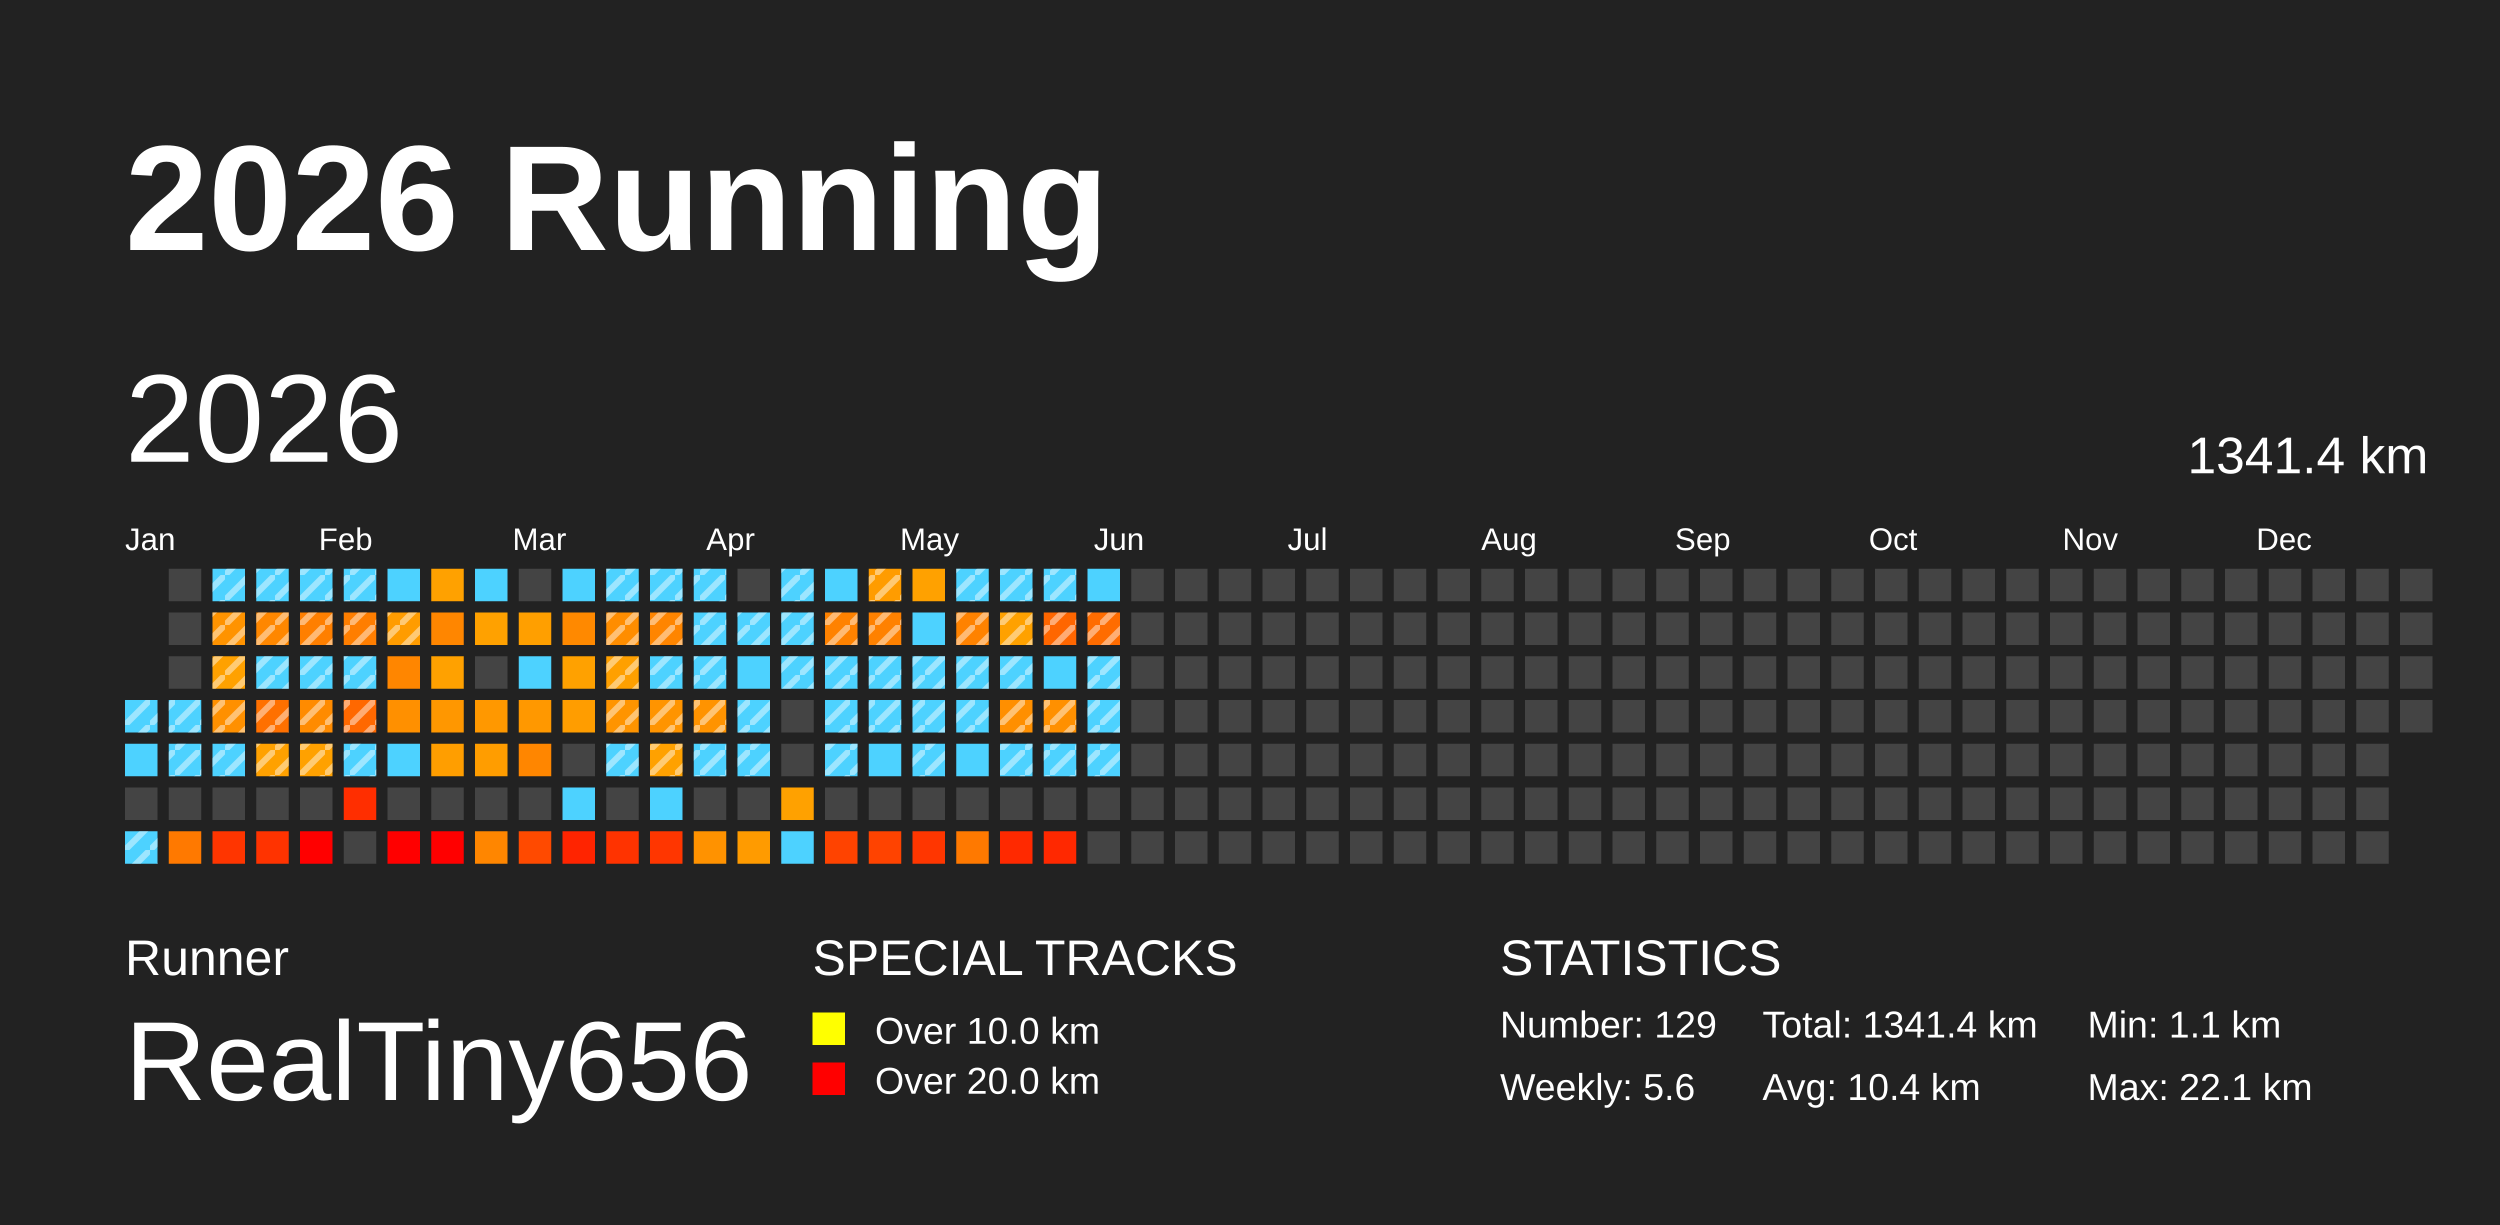
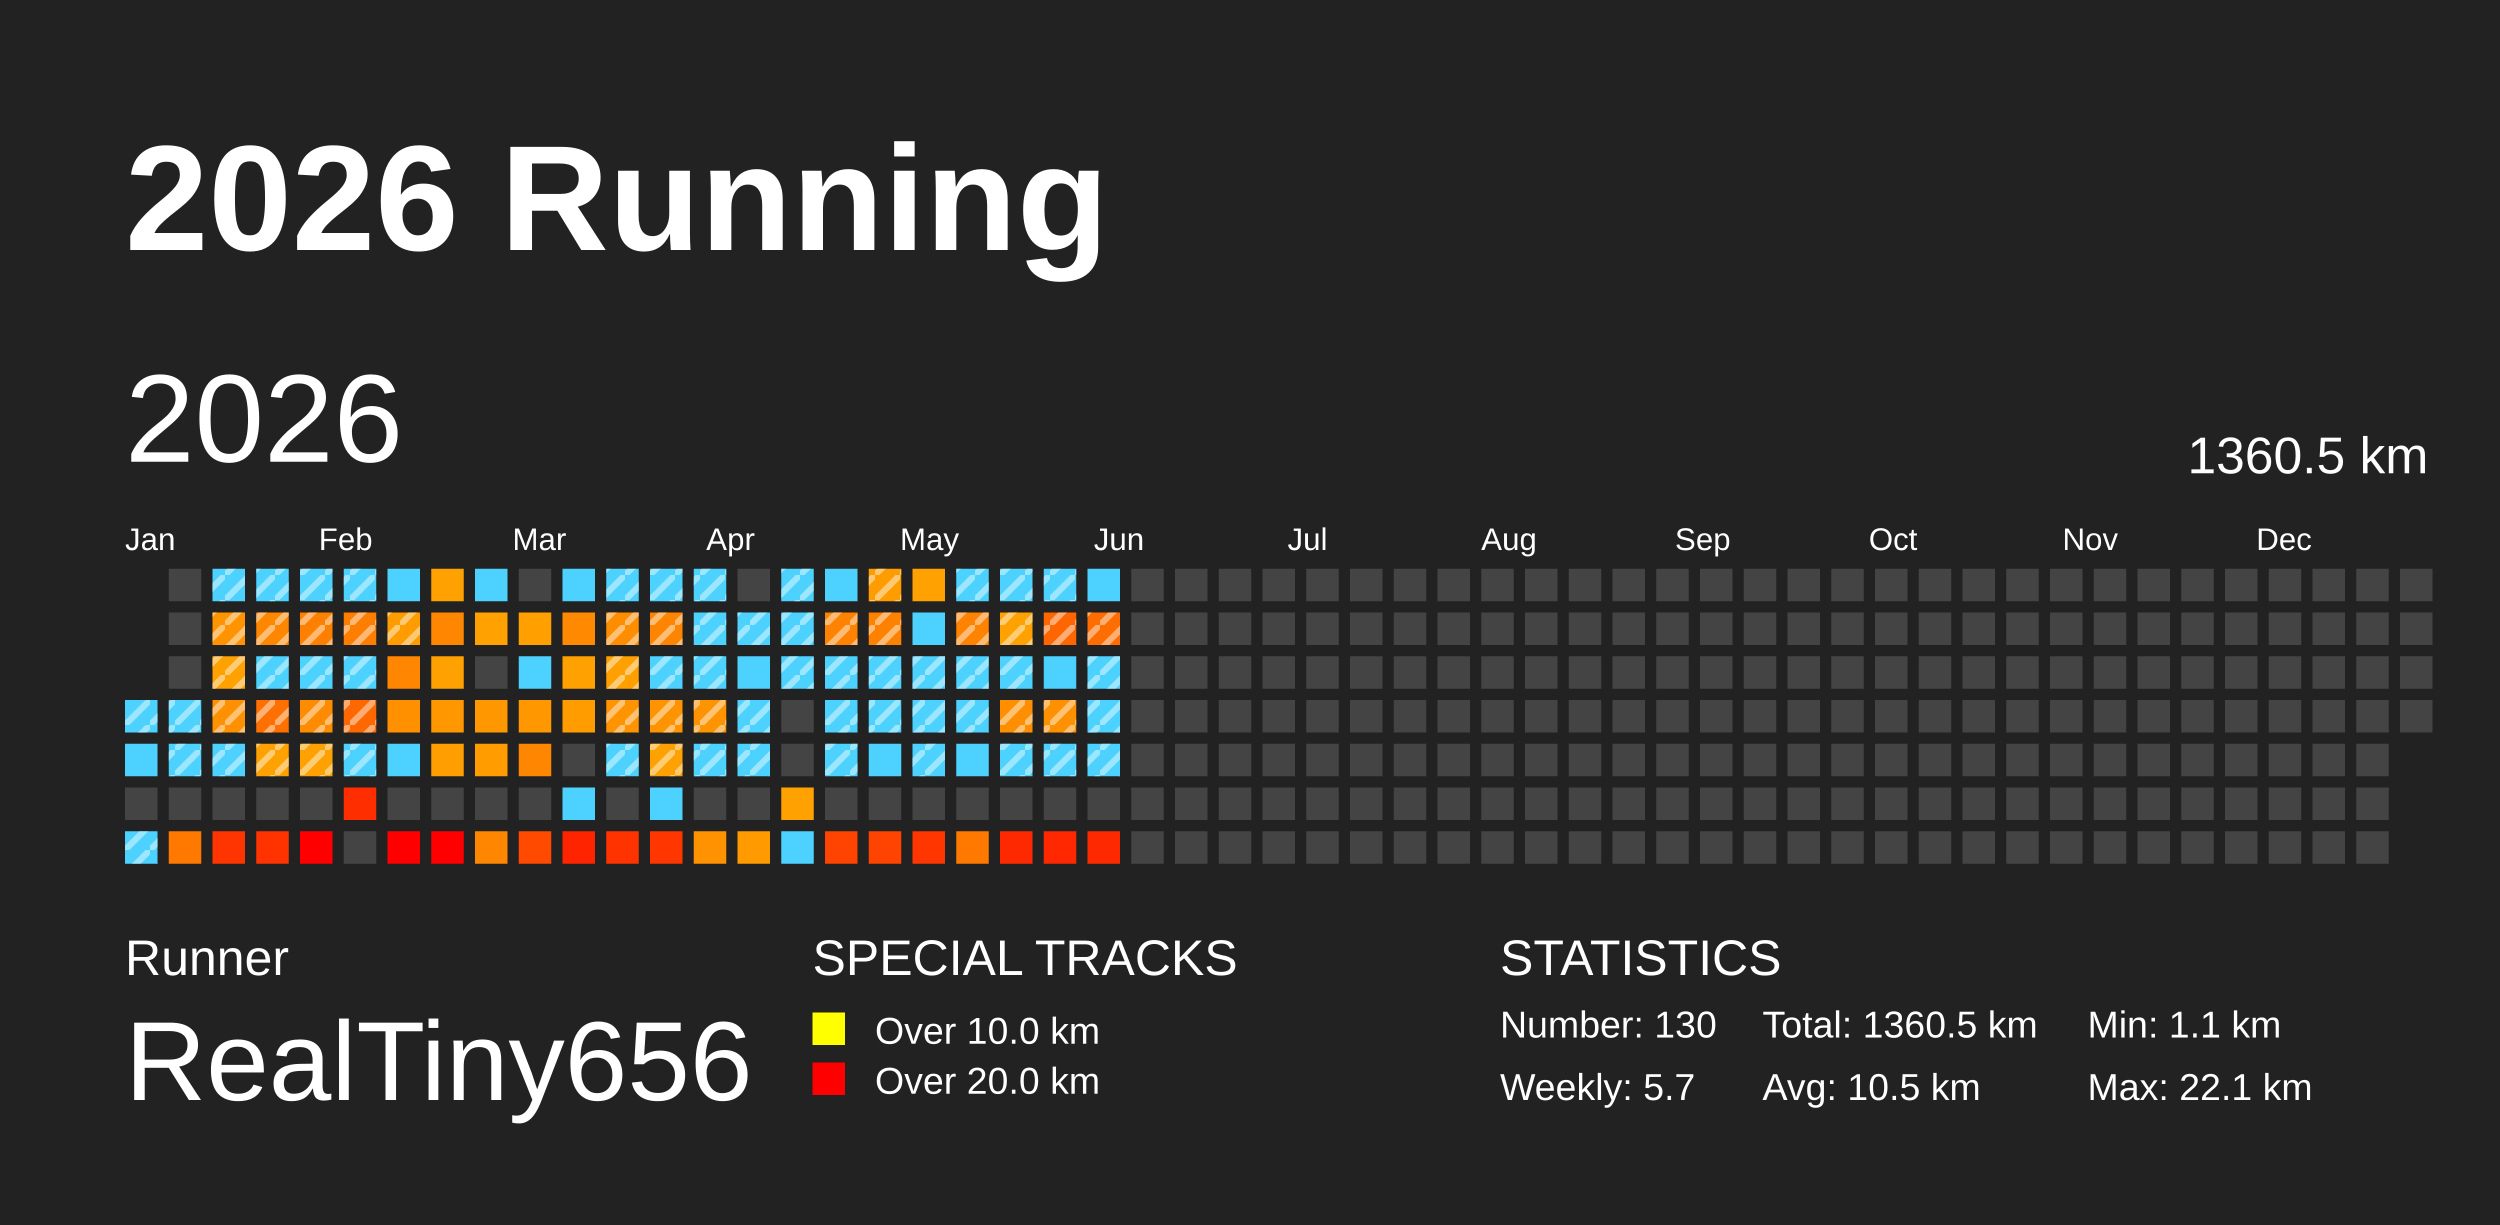
<svg xmlns="http://www.w3.org/2000/svg" baseProfile="full" height="98mm" version="1.1" viewBox="0,0,200,98" width="200mm">
  <defs>
    <pattern height="2" id="indoor-stripe" patternUnits="userSpaceOnUse" width="2">
      <line stroke="white" stroke-opacity="0.45" stroke-width="0.5" x1="0" x2="2" y1="2" y2="0" />
    </pattern>
  </defs>
  <rect fill="#222222" height="98" width="200" x="0" y="0" />
  <text fill="#FFFFFF" style="font-size:12px; font-family:Arial; font-weight:bold;" x="10" y="20">2026 Running</text>
  <text fill="#FFFFFF" style="font-size:4px; font-family:Arial" x="10" y="78">Runner</text>
  <text fill="#FFFFFF" style="font-size:9px; font-family:Arial" x="10" y="88">RealTiny656</text>
  <text fill="#FFFFFF" style="font-size:4px; font-family:Arial" x="65" y="78">SPECIAL TRACKS</text>
  <rect fill="yellow" height="2.6" width="2.6" x="65" y="81" />
  <text fill="#FFFFFF" style="font-size:3px; font-family:Arial" x="70" y="83.5">Over 10.0 km</text>
  <rect fill="red" height="2.6" width="2.6" x="65" y="85" />
  <text fill="#FFFFFF" style="font-size:3px; font-family:Arial" x="70" y="87.5">Over 20.0 km</text>
  <text fill="#FFFFFF" style="font-size:4px; font-family:Arial" x="120" y="78">STATISTICS</text>
-   <text fill="#FFFFFF" style="font-size:3px; font-family:Arial" x="120" y="83">Number: 129</text>
-   <text fill="#FFFFFF" style="font-size:3px; font-family:Arial" x="120" y="88">Weekly: 5.6</text>
-   <text fill="#FFFFFF" style="font-size:3px; font-family:Arial" x="141" y="83">Total: 1341.4 km</text>
-   <text fill="#FFFFFF" style="font-size:3px; font-family:Arial" x="141" y="88">Avg: 10.4 km</text>
+   <text fill="#FFFFFF" style="font-size:3px; font-family:Arial" x="120" y="83">Number: 130</text>
+   <text fill="#FFFFFF" style="font-size:3px; font-family:Arial" x="120" y="88">Weekly: 5.7</text>
+   <text fill="#FFFFFF" style="font-size:3px; font-family:Arial" x="141" y="83">Total: 1360.5 km</text>
+   <text fill="#FFFFFF" style="font-size:3px; font-family:Arial" x="141" y="88">Avg: 10.5 km</text>
  <text fill="#FFFFFF" style="font-size:3px; font-family:Arial" x="167" y="83">Min: 1.1 km</text>
  <text fill="#FFFFFF" style="font-size:3px; font-family:Arial" x="167" y="88">Max: 22.1 km</text>
  <text dominant-baseline="hanging" fill="#FFFFFF" style="font-size:10.0px; font-family:Arial;" x="10" y="30">2026</text>
-   <text dominant-baseline="hanging" fill="#FFFFFF" style="font-size:4.125px; font-family:Arial;" x="175" y="35">1341.4 km</text>
+   <text dominant-baseline="hanging" fill="#FFFFFF" style="font-size:4.125px; font-family:Arial;" x="175" y="35">1360.5 km</text>
  <text fill="#FFFFFF" style="font-size:2.5px; font-family:Arial" x="10.0" y="44">Jan</text>
  <text fill="#FFFFFF" style="font-size:2.5px; font-family:Arial" x="25.5" y="44">Feb</text>
  <text fill="#FFFFFF" style="font-size:2.5px; font-family:Arial" x="41.0" y="44">Mar</text>
  <text fill="#FFFFFF" style="font-size:2.5px; font-family:Arial" x="56.5" y="44">Apr</text>
  <text fill="#FFFFFF" style="font-size:2.5px; font-family:Arial" x="72.0" y="44">May</text>
  <text fill="#FFFFFF" style="font-size:2.5px; font-family:Arial" x="87.5" y="44">Jun</text>
  <text fill="#FFFFFF" style="font-size:2.5px; font-family:Arial" x="103.0" y="44">Jul</text>
  <text fill="#FFFFFF" style="font-size:2.5px; font-family:Arial" x="118.5" y="44">Aug</text>
  <text fill="#FFFFFF" style="font-size:2.5px; font-family:Arial" x="134.0" y="44">Sep</text>
  <text fill="#FFFFFF" style="font-size:2.5px; font-family:Arial" x="149.5" y="44">Oct</text>
  <text fill="#FFFFFF" style="font-size:2.5px; font-family:Arial" x="165.0" y="44">Nov</text>
  <text fill="#FFFFFF" style="font-size:2.5px; font-family:Arial" x="180.5" y="44">Dec</text>
  <rect fill="#4dd2ff" height="2.6" width="2.6" x="10.0" y="56.0" />
  <rect fill="url(#indoor-stripe)" height="2.6" style="pointer-events: none;" width="2.6" x="10.0" y="56.0" />
  <rect fill="#4dd2ff" height="2.6" width="2.6" x="10.0" y="59.5" />
  <rect fill="#444444" height="2.6" width="2.6" x="10.0" y="63.0" />
  <rect fill="#4dd2ff" height="2.6" width="2.6" x="10.0" y="66.5" />
  <rect fill="url(#indoor-stripe)" height="2.6" style="pointer-events: none;" width="2.6" x="10.0" y="66.5" />
  <rect fill="#444444" height="2.6" width="2.6" x="13.5" y="45.5" />
  <rect fill="#444444" height="2.6" width="2.6" x="13.5" y="49.0" />
  <rect fill="#444444" height="2.6" width="2.6" x="13.5" y="52.5" />
  <rect fill="#4dd2ff" height="2.6" width="2.6" x="13.5" y="56.0" />
  <rect fill="url(#indoor-stripe)" height="2.6" style="pointer-events: none;" width="2.6" x="13.5" y="56.0" />
  <rect fill="#4dd2ff" height="2.6" width="2.6" x="13.5" y="59.5" />
  <rect fill="url(#indoor-stripe)" height="2.6" style="pointer-events: none;" width="2.6" x="13.5" y="59.5" />
  <rect fill="#444444" height="2.6" width="2.6" x="13.5" y="63.0" />
  <rect fill="#ff7900" height="2.6" width="2.6" x="13.5" y="66.5" />
  <rect fill="#4dd2ff" height="2.6" width="2.6" x="17.0" y="45.5" />
  <rect fill="url(#indoor-stripe)" height="2.6" style="pointer-events: none;" width="2.6" x="17.0" y="45.5" />
  <rect fill="#ff9300" height="2.6" width="2.6" x="17.0" y="49.0" />
  <rect fill="url(#indoor-stripe)" height="2.6" style="pointer-events: none;" width="2.6" x="17.0" y="49.0" />
  <rect fill="#ffa100" height="2.6" width="2.6" x="17.0" y="52.5" />
  <rect fill="url(#indoor-stripe)" height="2.6" style="pointer-events: none;" width="2.6" x="17.0" y="52.5" />
  <rect fill="#ff9000" height="2.6" width="2.6" x="17.0" y="56.0" />
  <rect fill="url(#indoor-stripe)" height="2.6" style="pointer-events: none;" width="2.6" x="17.0" y="56.0" />
  <rect fill="#4dd2ff" height="2.6" width="2.6" x="17.0" y="59.5" />
  <rect fill="url(#indoor-stripe)" height="2.6" style="pointer-events: none;" width="2.6" x="17.0" y="59.5" />
  <rect fill="#444444" height="2.6" width="2.6" x="17.0" y="63.0" />
  <rect fill="#ff3500" height="2.6" width="2.6" x="17.0" y="66.5" />
  <rect fill="#4dd2ff" height="2.6" width="2.6" x="20.5" y="45.5" />
  <rect fill="url(#indoor-stripe)" height="2.6" style="pointer-events: none;" width="2.6" x="20.5" y="45.5" />
  <rect fill="#ff8700" height="2.6" width="2.6" x="20.5" y="49.0" />
  <rect fill="url(#indoor-stripe)" height="2.6" style="pointer-events: none;" width="2.6" x="20.5" y="49.0" />
  <rect fill="#4dd2ff" height="2.6" width="2.6" x="20.5" y="52.5" />
  <rect fill="url(#indoor-stripe)" height="2.6" style="pointer-events: none;" width="2.6" x="20.5" y="52.5" />
  <rect fill="#ff7000" height="2.6" width="2.6" x="20.5" y="56.0" />
  <rect fill="url(#indoor-stripe)" height="2.6" style="pointer-events: none;" width="2.6" x="20.5" y="56.0" />
  <rect fill="#ffa100" height="2.6" width="2.6" x="20.5" y="59.5" />
  <rect fill="url(#indoor-stripe)" height="2.6" style="pointer-events: none;" width="2.6" x="20.5" y="59.5" />
  <rect fill="#444444" height="2.6" width="2.6" x="20.5" y="63.0" />
  <rect fill="#ff3300" height="2.6" width="2.6" x="20.5" y="66.5" />
  <rect fill="#4dd2ff" height="2.6" width="2.6" x="24.0" y="45.5" />
  <rect fill="url(#indoor-stripe)" height="2.6" style="pointer-events: none;" width="2.6" x="24.0" y="45.5" />
  <rect fill="#ff7f00" height="2.6" width="2.6" x="24.0" y="49.0" />
  <rect fill="url(#indoor-stripe)" height="2.6" style="pointer-events: none;" width="2.6" x="24.0" y="49.0" />
  <rect fill="#4dd2ff" height="2.6" width="2.6" x="24.0" y="52.5" />
  <rect fill="url(#indoor-stripe)" height="2.6" style="pointer-events: none;" width="2.6" x="24.0" y="52.5" />
  <rect fill="#ff8b00" height="2.6" width="2.6" x="24.0" y="56.0" />
  <rect fill="url(#indoor-stripe)" height="2.6" style="pointer-events: none;" width="2.6" x="24.0" y="56.0" />
  <rect fill="#ffa100" height="2.6" width="2.6" x="24.0" y="59.5" />
  <rect fill="url(#indoor-stripe)" height="2.6" style="pointer-events: none;" width="2.6" x="24.0" y="59.5" />
  <rect fill="#444444" height="2.6" width="2.6" x="24.0" y="63.0" />
  <rect fill="red" height="2.6" width="2.6" x="24.0" y="66.5" />
  <rect fill="#4dd2ff" height="2.6" width="2.6" x="27.5" y="45.5" />
  <rect fill="url(#indoor-stripe)" height="2.6" style="pointer-events: none;" width="2.6" x="27.5" y="45.5" />
  <rect fill="#ff7e00" height="2.6" width="2.6" x="27.5" y="49.0" />
  <rect fill="url(#indoor-stripe)" height="2.6" style="pointer-events: none;" width="2.6" x="27.5" y="49.0" />
  <rect fill="#4dd2ff" height="2.6" width="2.6" x="27.5" y="52.5" />
  <rect fill="url(#indoor-stripe)" height="2.6" style="pointer-events: none;" width="2.6" x="27.5" y="52.5" />
  <rect fill="#ff6800" height="2.6" width="2.6" x="27.5" y="56.0" />
  <rect fill="url(#indoor-stripe)" height="2.6" style="pointer-events: none;" width="2.6" x="27.5" y="56.0" />
  <rect fill="#4dd2ff" height="2.6" width="2.6" x="27.5" y="59.5" />
  <rect fill="url(#indoor-stripe)" height="2.6" style="pointer-events: none;" width="2.6" x="27.5" y="59.5" />
  <rect fill="#ff2e00" height="2.6" width="2.6" x="27.5" y="63.0" />
  <rect fill="#444444" height="2.6" width="2.6" x="27.5" y="66.5" />
  <rect fill="#4dd2ff" height="2.6" width="2.6" x="31.0" y="45.5" />
  <rect fill="#ff9c00" height="2.6" width="2.6" x="31.0" y="49.0" />
  <rect fill="url(#indoor-stripe)" height="2.6" style="pointer-events: none;" width="2.6" x="31.0" y="49.0" />
  <rect fill="#ff8600" height="2.6" width="2.6" x="31.0" y="52.5" />
  <rect fill="#ff9000" height="2.6" width="2.6" x="31.0" y="56.0" />
  <rect fill="#4dd2ff" height="2.6" width="2.6" x="31.0" y="59.5" />
  <rect fill="#444444" height="2.6" width="2.6" x="31.0" y="63.0" />
  <rect fill="red" height="2.6" width="2.6" x="31.0" y="66.5" />
  <rect fill="#ffa100" height="2.6" width="2.6" x="34.5" y="45.5" />
  <rect fill="#ff8600" height="2.6" width="2.6" x="34.5" y="49.0" />
  <rect fill="#ffa100" height="2.6" width="2.6" x="34.5" y="52.5" />
  <rect fill="#ff9700" height="2.6" width="2.6" x="34.5" y="56.0" />
  <rect fill="#ff9e00" height="2.6" width="2.6" x="34.5" y="59.5" />
  <rect fill="#444444" height="2.6" width="2.6" x="34.5" y="63.0" />
  <rect fill="red" height="2.6" width="2.6" x="34.5" y="66.5" />
  <rect fill="#4dd2ff" height="2.6" width="2.6" x="38.0" y="45.5" />
  <rect fill="#ffa100" height="2.6" width="2.6" x="38.0" y="49.0" />
  <rect fill="#444444" height="2.6" width="2.6" x="38.0" y="52.5" />
  <rect fill="#ff9800" height="2.6" width="2.6" x="38.0" y="56.0" />
  <rect fill="#ff9d00" height="2.6" width="2.6" x="38.0" y="59.5" />
  <rect fill="#444444" height="2.6" width="2.6" x="38.0" y="63.0" />
  <rect fill="#ff8600" height="2.6" width="2.6" x="38.0" y="66.5" />
  <rect fill="#444444" height="2.6" width="2.6" x="41.5" y="45.5" />
  <rect fill="#ff9f00" height="2.6" width="2.6" x="41.5" y="49.0" />
  <rect fill="#4dd2ff" height="2.6" width="2.6" x="41.5" y="52.5" />
  <rect fill="#ff9800" height="2.6" width="2.6" x="41.5" y="56.0" />
  <rect fill="#ff8600" height="2.6" width="2.6" x="41.5" y="59.5" />
  <rect fill="#444444" height="2.6" width="2.6" x="41.5" y="63.0" />
  <rect fill="#ff4a00" height="2.6" width="2.6" x="41.5" y="66.5" />
  <rect fill="#4dd2ff" height="2.6" width="2.6" x="45.0" y="45.5" />
  <rect fill="#ff8900" height="2.6" width="2.6" x="45.0" y="49.0" />
  <rect fill="#ffa100" height="2.6" width="2.6" x="45.0" y="52.5" />
  <rect fill="#ff9d00" height="2.6" width="2.6" x="45.0" y="56.0" />
  <rect fill="#444444" height="2.6" width="2.6" x="45.0" y="59.5" />
  <rect fill="#4dd2ff" height="2.6" width="2.6" x="45.0" y="63.0" />
  <rect fill="#ff2400" height="2.6" width="2.6" x="45.0" y="66.5" />
  <rect fill="#4dd2ff" height="2.6" width="2.6" x="48.5" y="45.5" />
  <rect fill="url(#indoor-stripe)" height="2.6" style="pointer-events: none;" width="2.6" x="48.5" y="45.5" />
  <rect fill="#ff8d00" height="2.6" width="2.6" x="48.5" y="49.0" />
  <rect fill="url(#indoor-stripe)" height="2.6" style="pointer-events: none;" width="2.6" x="48.5" y="49.0" />
  <rect fill="#ffa000" height="2.6" width="2.6" x="48.5" y="52.5" />
  <rect fill="url(#indoor-stripe)" height="2.6" style="pointer-events: none;" width="2.6" x="48.5" y="52.5" />
  <rect fill="#ff9400" height="2.6" width="2.6" x="48.5" y="56.0" />
  <rect fill="url(#indoor-stripe)" height="2.6" style="pointer-events: none;" width="2.6" x="48.5" y="56.0" />
  <rect fill="#4dd2ff" height="2.6" width="2.6" x="48.5" y="59.5" />
  <rect fill="url(#indoor-stripe)" height="2.6" style="pointer-events: none;" width="2.6" x="48.5" y="59.5" />
  <rect fill="#444444" height="2.6" width="2.6" x="48.5" y="63.0" />
  <rect fill="#ff3300" height="2.6" width="2.6" x="48.5" y="66.5" />
  <rect fill="#4dd2ff" height="2.6" width="2.6" x="52.0" y="45.5" />
  <rect fill="url(#indoor-stripe)" height="2.6" style="pointer-events: none;" width="2.6" x="52.0" y="45.5" />
  <rect fill="#ff8500" height="2.6" width="2.6" x="52.0" y="49.0" />
  <rect fill="url(#indoor-stripe)" height="2.6" style="pointer-events: none;" width="2.6" x="52.0" y="49.0" />
  <rect fill="#4dd2ff" height="2.6" width="2.6" x="52.0" y="52.5" />
  <rect fill="url(#indoor-stripe)" height="2.6" style="pointer-events: none;" width="2.6" x="52.0" y="52.5" />
  <rect fill="#ff9400" height="2.6" width="2.6" x="52.0" y="56.0" />
  <rect fill="url(#indoor-stripe)" height="2.6" style="pointer-events: none;" width="2.6" x="52.0" y="56.0" />
  <rect fill="#ffa100" height="2.6" width="2.6" x="52.0" y="59.5" />
  <rect fill="url(#indoor-stripe)" height="2.6" style="pointer-events: none;" width="2.6" x="52.0" y="59.5" />
  <rect fill="#4dd2ff" height="2.6" width="2.6" x="52.0" y="63.0" />
  <rect fill="#ff3600" height="2.6" width="2.6" x="52.0" y="66.5" />
  <rect fill="#4dd2ff" height="2.6" width="2.6" x="55.5" y="45.5" />
  <rect fill="url(#indoor-stripe)" height="2.6" style="pointer-events: none;" width="2.6" x="55.5" y="45.5" />
  <rect fill="#4dd2ff" height="2.6" width="2.6" x="55.5" y="49.0" />
  <rect fill="url(#indoor-stripe)" height="2.6" style="pointer-events: none;" width="2.6" x="55.5" y="49.0" />
  <rect fill="#4dd2ff" height="2.6" width="2.6" x="55.5" y="52.5" />
  <rect fill="url(#indoor-stripe)" height="2.6" style="pointer-events: none;" width="2.6" x="55.5" y="52.5" />
  <rect fill="#ff9300" height="2.6" width="2.6" x="55.5" y="56.0" />
  <rect fill="url(#indoor-stripe)" height="2.6" style="pointer-events: none;" width="2.6" x="55.5" y="56.0" />
  <rect fill="#4dd2ff" height="2.6" width="2.6" x="55.5" y="59.5" />
  <rect fill="url(#indoor-stripe)" height="2.6" style="pointer-events: none;" width="2.6" x="55.5" y="59.5" />
  <rect fill="#444444" height="2.6" width="2.6" x="55.5" y="63.0" />
  <rect fill="#ff9200" height="2.6" width="2.6" x="55.5" y="66.5" />
  <rect fill="#444444" height="2.6" width="2.6" x="59.0" y="45.5" />
  <rect fill="#4dd2ff" height="2.6" width="2.6" x="59.0" y="49.0" />
  <rect fill="url(#indoor-stripe)" height="2.6" style="pointer-events: none;" width="2.6" x="59.0" y="49.0" />
  <rect fill="#4dd2ff" height="2.6" width="2.6" x="59.0" y="52.5" />
  <rect fill="#4dd2ff" height="2.6" width="2.6" x="59.0" y="56.0" />
  <rect fill="url(#indoor-stripe)" height="2.6" style="pointer-events: none;" width="2.6" x="59.0" y="56.0" />
  <rect fill="#4dd2ff" height="2.6" width="2.6" x="59.0" y="59.5" />
  <rect fill="url(#indoor-stripe)" height="2.6" style="pointer-events: none;" width="2.6" x="59.0" y="59.5" />
  <rect fill="#444444" height="2.6" width="2.6" x="59.0" y="63.0" />
  <rect fill="#ff9b00" height="2.6" width="2.6" x="59.0" y="66.5" />
  <rect fill="#4dd2ff" height="2.6" width="2.6" x="62.5" y="45.5" />
  <rect fill="url(#indoor-stripe)" height="2.6" style="pointer-events: none;" width="2.6" x="62.5" y="45.5" />
  <rect fill="#4dd2ff" height="2.6" width="2.6" x="62.5" y="49.0" />
  <rect fill="url(#indoor-stripe)" height="2.6" style="pointer-events: none;" width="2.6" x="62.5" y="49.0" />
  <rect fill="#4dd2ff" height="2.6" width="2.6" x="62.5" y="52.5" />
  <rect fill="url(#indoor-stripe)" height="2.6" style="pointer-events: none;" width="2.6" x="62.5" y="52.5" />
  <rect fill="#444444" height="2.6" width="2.6" x="62.5" y="56.0" />
  <rect fill="#444444" height="2.6" width="2.6" x="62.5" y="59.5" />
  <rect fill="#ffa100" height="2.6" width="2.6" x="62.5" y="63.0" />
  <rect fill="#4dd2ff" height="2.6" width="2.6" x="62.5" y="66.5" />
  <rect fill="#4dd2ff" height="2.6" width="2.6" x="66.0" y="45.5" />
  <rect fill="#ff8200" height="2.6" width="2.6" x="66.0" y="49.0" />
  <rect fill="url(#indoor-stripe)" height="2.6" style="pointer-events: none;" width="2.6" x="66.0" y="49.0" />
  <rect fill="#4dd2ff" height="2.6" width="2.6" x="66.0" y="52.5" />
  <rect fill="url(#indoor-stripe)" height="2.6" style="pointer-events: none;" width="2.6" x="66.0" y="52.5" />
  <rect fill="#4dd2ff" height="2.6" width="2.6" x="66.0" y="56.0" />
  <rect fill="url(#indoor-stripe)" height="2.6" style="pointer-events: none;" width="2.6" x="66.0" y="56.0" />
  <rect fill="#4dd2ff" height="2.6" width="2.6" x="66.0" y="59.5" />
  <rect fill="url(#indoor-stripe)" height="2.6" style="pointer-events: none;" width="2.6" x="66.0" y="59.5" />
  <rect fill="#444444" height="2.6" width="2.6" x="66.0" y="63.0" />
  <rect fill="#ff4300" height="2.6" width="2.6" x="66.0" y="66.5" />
  <rect fill="#ff9c00" height="2.6" width="2.6" x="69.5" y="45.5" />
  <rect fill="url(#indoor-stripe)" height="2.6" style="pointer-events: none;" width="2.6" x="69.5" y="45.5" />
  <rect fill="#ff8100" height="2.6" width="2.6" x="69.5" y="49.0" />
  <rect fill="url(#indoor-stripe)" height="2.6" style="pointer-events: none;" width="2.6" x="69.5" y="49.0" />
  <rect fill="#4dd2ff" height="2.6" width="2.6" x="69.5" y="52.5" />
  <rect fill="url(#indoor-stripe)" height="2.6" style="pointer-events: none;" width="2.6" x="69.5" y="52.5" />
  <rect fill="#4dd2ff" height="2.6" width="2.6" x="69.5" y="56.0" />
  <rect fill="url(#indoor-stripe)" height="2.6" style="pointer-events: none;" width="2.6" x="69.5" y="56.0" />
  <rect fill="#4dd2ff" height="2.6" width="2.6" x="69.5" y="59.5" />
  <rect fill="#444444" height="2.6" width="2.6" x="69.5" y="63.0" />
  <rect fill="#ff4300" height="2.6" width="2.6" x="69.5" y="66.5" />
  <rect fill="#ffa100" height="2.6" width="2.6" x="73.0" y="45.5" />
  <rect fill="#4dd2ff" height="2.6" width="2.6" x="73.0" y="49.0" />
  <rect fill="#4dd2ff" height="2.6" width="2.6" x="73.0" y="52.5" />
  <rect fill="url(#indoor-stripe)" height="2.6" style="pointer-events: none;" width="2.6" x="73.0" y="52.5" />
  <rect fill="#4dd2ff" height="2.6" width="2.6" x="73.0" y="56.0" />
  <rect fill="url(#indoor-stripe)" height="2.6" style="pointer-events: none;" width="2.6" x="73.0" y="56.0" />
  <rect fill="#4dd2ff" height="2.6" width="2.6" x="73.0" y="59.5" />
  <rect fill="url(#indoor-stripe)" height="2.6" style="pointer-events: none;" width="2.6" x="73.0" y="59.5" />
  <rect fill="#444444" height="2.6" width="2.6" x="73.0" y="63.0" />
  <rect fill="#ff3600" height="2.6" width="2.6" x="73.0" y="66.5" />
  <rect fill="#4dd2ff" height="2.6" width="2.6" x="76.5" y="45.5" />
  <rect fill="url(#indoor-stripe)" height="2.6" style="pointer-events: none;" width="2.6" x="76.5" y="45.5" />
  <rect fill="#ff8200" height="2.6" width="2.6" x="76.5" y="49.0" />
  <rect fill="url(#indoor-stripe)" height="2.6" style="pointer-events: none;" width="2.6" x="76.5" y="49.0" />
  <rect fill="#4dd2ff" height="2.6" width="2.6" x="76.5" y="52.5" />
  <rect fill="url(#indoor-stripe)" height="2.6" style="pointer-events: none;" width="2.6" x="76.5" y="52.5" />
  <rect fill="#4dd2ff" height="2.6" width="2.6" x="76.5" y="56.0" />
  <rect fill="url(#indoor-stripe)" height="2.6" style="pointer-events: none;" width="2.6" x="76.5" y="56.0" />
  <rect fill="#4dd2ff" height="2.6" width="2.6" x="76.5" y="59.5" />
  <rect fill="#444444" height="2.6" width="2.6" x="76.5" y="63.0" />
  <rect fill="#ff7900" height="2.6" width="2.6" x="76.5" y="66.5" />
  <rect fill="#4dd2ff" height="2.6" width="2.6" x="80.0" y="45.5" />
  <rect fill="url(#indoor-stripe)" height="2.6" style="pointer-events: none;" width="2.6" x="80.0" y="45.5" />
  <rect fill="#ffa100" height="2.6" width="2.6" x="80.0" y="49.0" />
  <rect fill="url(#indoor-stripe)" height="2.6" style="pointer-events: none;" width="2.6" x="80.0" y="49.0" />
  <rect fill="#4dd2ff" height="2.6" width="2.6" x="80.0" y="52.5" />
  <rect fill="url(#indoor-stripe)" height="2.6" style="pointer-events: none;" width="2.6" x="80.0" y="52.5" />
  <rect fill="#ff8f00" height="2.6" width="2.6" x="80.0" y="56.0" />
  <rect fill="url(#indoor-stripe)" height="2.6" style="pointer-events: none;" width="2.6" x="80.0" y="56.0" />
  <rect fill="#4dd2ff" height="2.6" width="2.6" x="80.0" y="59.5" />
  <rect fill="url(#indoor-stripe)" height="2.6" style="pointer-events: none;" width="2.6" x="80.0" y="59.5" />
  <rect fill="#444444" height="2.6" width="2.6" x="80.0" y="63.0" />
  <rect fill="#ff2900" height="2.6" width="2.6" x="80.0" y="66.5" />
  <rect fill="#4dd2ff" height="2.6" width="2.6" x="83.5" y="45.5" />
  <rect fill="url(#indoor-stripe)" height="2.6" style="pointer-events: none;" width="2.6" x="83.5" y="45.5" />
  <rect fill="#ff6600" height="2.6" width="2.6" x="83.5" y="49.0" />
  <rect fill="url(#indoor-stripe)" height="2.6" style="pointer-events: none;" width="2.6" x="83.5" y="49.0" />
  <rect fill="#4dd2ff" height="2.6" width="2.6" x="83.5" y="52.5" />
  <rect fill="#ff9000" height="2.6" width="2.6" x="83.5" y="56.0" />
  <rect fill="url(#indoor-stripe)" height="2.6" style="pointer-events: none;" width="2.6" x="83.5" y="56.0" />
  <rect fill="#4dd2ff" height="2.6" width="2.6" x="83.5" y="59.5" />
  <rect fill="url(#indoor-stripe)" height="2.6" style="pointer-events: none;" width="2.6" x="83.5" y="59.5" />
  <rect fill="#444444" height="2.6" width="2.6" x="83.5" y="63.0" />
  <rect fill="#ff2800" height="2.6" width="2.6" x="83.5" y="66.5" />
  <rect fill="#4dd2ff" height="2.6" width="2.6" x="87.0" y="45.5" />
  <rect fill="#ff6c00" height="2.6" width="2.6" x="87.0" y="49.0" />
  <rect fill="url(#indoor-stripe)" height="2.6" style="pointer-events: none;" width="2.6" x="87.0" y="49.0" />
  <rect fill="#4dd2ff" height="2.6" width="2.6" x="87.0" y="52.5" />
  <rect fill="url(#indoor-stripe)" height="2.6" style="pointer-events: none;" width="2.6" x="87.0" y="52.5" />
  <rect fill="#4dd2ff" height="2.6" width="2.6" x="87.0" y="56.0" />
  <rect fill="url(#indoor-stripe)" height="2.6" style="pointer-events: none;" width="2.6" x="87.0" y="56.0" />
  <rect fill="#4dd2ff" height="2.6" width="2.6" x="87.0" y="59.5" />
  <rect fill="url(#indoor-stripe)" height="2.6" style="pointer-events: none;" width="2.6" x="87.0" y="59.5" />
  <rect fill="#444444" height="2.6" width="2.6" x="87.0" y="63.0" />
-   <rect fill="#444444" height="2.6" width="2.6" x="87.0" y="66.5" />
+   <rect fill="#ff2900" height="2.6" width="2.6" x="87.0" y="66.5" />
  <rect fill="#444444" height="2.6" width="2.6" x="90.5" y="45.5" />
  <rect fill="#444444" height="2.6" width="2.6" x="90.5" y="49.0" />
  <rect fill="#444444" height="2.6" width="2.6" x="90.5" y="52.5" />
  <rect fill="#444444" height="2.6" width="2.6" x="90.5" y="56.0" />
  <rect fill="#444444" height="2.6" width="2.6" x="90.5" y="59.5" />
  <rect fill="#444444" height="2.6" width="2.6" x="90.5" y="63.0" />
  <rect fill="#444444" height="2.6" width="2.6" x="90.5" y="66.5" />
  <rect fill="#444444" height="2.6" width="2.6" x="94.0" y="45.5" />
  <rect fill="#444444" height="2.6" width="2.6" x="94.0" y="49.0" />
  <rect fill="#444444" height="2.6" width="2.6" x="94.0" y="52.5" />
  <rect fill="#444444" height="2.6" width="2.6" x="94.0" y="56.0" />
  <rect fill="#444444" height="2.6" width="2.6" x="94.0" y="59.5" />
  <rect fill="#444444" height="2.6" width="2.6" x="94.0" y="63.0" />
  <rect fill="#444444" height="2.6" width="2.6" x="94.0" y="66.5" />
  <rect fill="#444444" height="2.6" width="2.6" x="97.5" y="45.5" />
  <rect fill="#444444" height="2.6" width="2.6" x="97.5" y="49.0" />
  <rect fill="#444444" height="2.6" width="2.6" x="97.5" y="52.5" />
  <rect fill="#444444" height="2.6" width="2.6" x="97.5" y="56.0" />
  <rect fill="#444444" height="2.6" width="2.6" x="97.5" y="59.5" />
  <rect fill="#444444" height="2.6" width="2.6" x="97.5" y="63.0" />
  <rect fill="#444444" height="2.6" width="2.6" x="97.5" y="66.5" />
  <rect fill="#444444" height="2.6" width="2.6" x="101.0" y="45.5" />
  <rect fill="#444444" height="2.6" width="2.6" x="101.0" y="49.0" />
  <rect fill="#444444" height="2.6" width="2.6" x="101.0" y="52.5" />
  <rect fill="#444444" height="2.6" width="2.6" x="101.0" y="56.0" />
  <rect fill="#444444" height="2.6" width="2.6" x="101.0" y="59.5" />
  <rect fill="#444444" height="2.6" width="2.6" x="101.0" y="63.0" />
  <rect fill="#444444" height="2.6" width="2.6" x="101.0" y="66.5" />
  <rect fill="#444444" height="2.6" width="2.6" x="104.5" y="45.5" />
  <rect fill="#444444" height="2.6" width="2.6" x="104.5" y="49.0" />
  <rect fill="#444444" height="2.6" width="2.6" x="104.5" y="52.5" />
  <rect fill="#444444" height="2.6" width="2.6" x="104.5" y="56.0" />
  <rect fill="#444444" height="2.6" width="2.6" x="104.5" y="59.5" />
  <rect fill="#444444" height="2.6" width="2.6" x="104.5" y="63.0" />
  <rect fill="#444444" height="2.6" width="2.6" x="104.5" y="66.5" />
  <rect fill="#444444" height="2.6" width="2.6" x="108.0" y="45.5" />
  <rect fill="#444444" height="2.6" width="2.6" x="108.0" y="49.0" />
  <rect fill="#444444" height="2.6" width="2.6" x="108.0" y="52.5" />
  <rect fill="#444444" height="2.6" width="2.6" x="108.0" y="56.0" />
  <rect fill="#444444" height="2.6" width="2.6" x="108.0" y="59.5" />
  <rect fill="#444444" height="2.6" width="2.6" x="108.0" y="63.0" />
  <rect fill="#444444" height="2.6" width="2.6" x="108.0" y="66.5" />
  <rect fill="#444444" height="2.6" width="2.6" x="111.5" y="45.5" />
  <rect fill="#444444" height="2.6" width="2.6" x="111.5" y="49.0" />
  <rect fill="#444444" height="2.6" width="2.6" x="111.5" y="52.5" />
  <rect fill="#444444" height="2.6" width="2.6" x="111.5" y="56.0" />
  <rect fill="#444444" height="2.6" width="2.6" x="111.5" y="59.5" />
  <rect fill="#444444" height="2.6" width="2.6" x="111.5" y="63.0" />
  <rect fill="#444444" height="2.6" width="2.6" x="111.5" y="66.5" />
  <rect fill="#444444" height="2.6" width="2.6" x="115.0" y="45.5" />
  <rect fill="#444444" height="2.6" width="2.6" x="115.0" y="49.0" />
  <rect fill="#444444" height="2.6" width="2.6" x="115.0" y="52.5" />
  <rect fill="#444444" height="2.6" width="2.6" x="115.0" y="56.0" />
  <rect fill="#444444" height="2.6" width="2.6" x="115.0" y="59.5" />
  <rect fill="#444444" height="2.6" width="2.6" x="115.0" y="63.0" />
  <rect fill="#444444" height="2.6" width="2.6" x="115.0" y="66.5" />
  <rect fill="#444444" height="2.6" width="2.6" x="118.5" y="45.5" />
  <rect fill="#444444" height="2.6" width="2.6" x="118.5" y="49.0" />
  <rect fill="#444444" height="2.6" width="2.6" x="118.5" y="52.5" />
  <rect fill="#444444" height="2.6" width="2.6" x="118.5" y="56.0" />
  <rect fill="#444444" height="2.6" width="2.6" x="118.5" y="59.5" />
  <rect fill="#444444" height="2.6" width="2.6" x="118.5" y="63.0" />
  <rect fill="#444444" height="2.6" width="2.6" x="118.5" y="66.5" />
  <rect fill="#444444" height="2.6" width="2.6" x="122.0" y="45.5" />
  <rect fill="#444444" height="2.6" width="2.6" x="122.0" y="49.0" />
  <rect fill="#444444" height="2.6" width="2.6" x="122.0" y="52.5" />
  <rect fill="#444444" height="2.6" width="2.6" x="122.0" y="56.0" />
  <rect fill="#444444" height="2.6" width="2.6" x="122.0" y="59.5" />
  <rect fill="#444444" height="2.6" width="2.6" x="122.0" y="63.0" />
  <rect fill="#444444" height="2.6" width="2.6" x="122.0" y="66.5" />
  <rect fill="#444444" height="2.6" width="2.6" x="125.5" y="45.5" />
  <rect fill="#444444" height="2.6" width="2.6" x="125.5" y="49.0" />
  <rect fill="#444444" height="2.6" width="2.6" x="125.5" y="52.5" />
  <rect fill="#444444" height="2.6" width="2.6" x="125.5" y="56.0" />
  <rect fill="#444444" height="2.6" width="2.6" x="125.5" y="59.5" />
  <rect fill="#444444" height="2.6" width="2.6" x="125.5" y="63.0" />
  <rect fill="#444444" height="2.6" width="2.6" x="125.5" y="66.5" />
  <rect fill="#444444" height="2.6" width="2.6" x="129.0" y="45.5" />
  <rect fill="#444444" height="2.6" width="2.6" x="129.0" y="49.0" />
  <rect fill="#444444" height="2.6" width="2.6" x="129.0" y="52.5" />
  <rect fill="#444444" height="2.6" width="2.6" x="129.0" y="56.0" />
  <rect fill="#444444" height="2.6" width="2.6" x="129.0" y="59.5" />
  <rect fill="#444444" height="2.6" width="2.6" x="129.0" y="63.0" />
  <rect fill="#444444" height="2.6" width="2.6" x="129.0" y="66.5" />
  <rect fill="#444444" height="2.6" width="2.6" x="132.5" y="45.5" />
  <rect fill="#444444" height="2.6" width="2.6" x="132.5" y="49.0" />
  <rect fill="#444444" height="2.6" width="2.6" x="132.5" y="52.5" />
  <rect fill="#444444" height="2.6" width="2.6" x="132.5" y="56.0" />
  <rect fill="#444444" height="2.6" width="2.6" x="132.5" y="59.5" />
  <rect fill="#444444" height="2.6" width="2.6" x="132.5" y="63.0" />
  <rect fill="#444444" height="2.6" width="2.6" x="132.5" y="66.5" />
  <rect fill="#444444" height="2.6" width="2.6" x="136.0" y="45.5" />
  <rect fill="#444444" height="2.6" width="2.6" x="136.0" y="49.0" />
  <rect fill="#444444" height="2.6" width="2.6" x="136.0" y="52.5" />
  <rect fill="#444444" height="2.6" width="2.6" x="136.0" y="56.0" />
  <rect fill="#444444" height="2.6" width="2.6" x="136.0" y="59.5" />
  <rect fill="#444444" height="2.6" width="2.6" x="136.0" y="63.0" />
  <rect fill="#444444" height="2.6" width="2.6" x="136.0" y="66.5" />
  <rect fill="#444444" height="2.6" width="2.6" x="139.5" y="45.5" />
  <rect fill="#444444" height="2.6" width="2.6" x="139.5" y="49.0" />
  <rect fill="#444444" height="2.6" width="2.6" x="139.5" y="52.5" />
  <rect fill="#444444" height="2.6" width="2.6" x="139.5" y="56.0" />
  <rect fill="#444444" height="2.6" width="2.6" x="139.5" y="59.5" />
  <rect fill="#444444" height="2.6" width="2.6" x="139.5" y="63.0" />
  <rect fill="#444444" height="2.6" width="2.6" x="139.5" y="66.5" />
  <rect fill="#444444" height="2.6" width="2.6" x="143.0" y="45.5" />
  <rect fill="#444444" height="2.6" width="2.6" x="143.0" y="49.0" />
  <rect fill="#444444" height="2.6" width="2.6" x="143.0" y="52.5" />
  <rect fill="#444444" height="2.6" width="2.6" x="143.0" y="56.0" />
  <rect fill="#444444" height="2.6" width="2.6" x="143.0" y="59.5" />
  <rect fill="#444444" height="2.6" width="2.6" x="143.0" y="63.0" />
  <rect fill="#444444" height="2.6" width="2.6" x="143.0" y="66.5" />
  <rect fill="#444444" height="2.6" width="2.6" x="146.5" y="45.5" />
  <rect fill="#444444" height="2.6" width="2.6" x="146.5" y="49.0" />
  <rect fill="#444444" height="2.6" width="2.6" x="146.5" y="52.5" />
  <rect fill="#444444" height="2.6" width="2.6" x="146.5" y="56.0" />
  <rect fill="#444444" height="2.6" width="2.6" x="146.5" y="59.5" />
  <rect fill="#444444" height="2.6" width="2.6" x="146.5" y="63.0" />
  <rect fill="#444444" height="2.6" width="2.6" x="146.5" y="66.5" />
  <rect fill="#444444" height="2.6" width="2.6" x="150.0" y="45.5" />
  <rect fill="#444444" height="2.6" width="2.6" x="150.0" y="49.0" />
  <rect fill="#444444" height="2.6" width="2.6" x="150.0" y="52.5" />
  <rect fill="#444444" height="2.6" width="2.6" x="150.0" y="56.0" />
  <rect fill="#444444" height="2.6" width="2.6" x="150.0" y="59.5" />
  <rect fill="#444444" height="2.6" width="2.6" x="150.0" y="63.0" />
  <rect fill="#444444" height="2.6" width="2.6" x="150.0" y="66.5" />
  <rect fill="#444444" height="2.6" width="2.6" x="153.5" y="45.5" />
  <rect fill="#444444" height="2.6" width="2.6" x="153.5" y="49.0" />
  <rect fill="#444444" height="2.6" width="2.6" x="153.5" y="52.5" />
  <rect fill="#444444" height="2.6" width="2.6" x="153.5" y="56.0" />
  <rect fill="#444444" height="2.6" width="2.6" x="153.5" y="59.5" />
  <rect fill="#444444" height="2.6" width="2.6" x="153.5" y="63.0" />
  <rect fill="#444444" height="2.6" width="2.6" x="153.5" y="66.5" />
  <rect fill="#444444" height="2.6" width="2.6" x="157.0" y="45.5" />
  <rect fill="#444444" height="2.6" width="2.6" x="157.0" y="49.0" />
  <rect fill="#444444" height="2.6" width="2.6" x="157.0" y="52.5" />
  <rect fill="#444444" height="2.6" width="2.6" x="157.0" y="56.0" />
  <rect fill="#444444" height="2.6" width="2.6" x="157.0" y="59.5" />
  <rect fill="#444444" height="2.6" width="2.6" x="157.0" y="63.0" />
  <rect fill="#444444" height="2.6" width="2.6" x="157.0" y="66.5" />
  <rect fill="#444444" height="2.6" width="2.6" x="160.5" y="45.5" />
  <rect fill="#444444" height="2.6" width="2.6" x="160.5" y="49.0" />
  <rect fill="#444444" height="2.6" width="2.6" x="160.5" y="52.5" />
  <rect fill="#444444" height="2.6" width="2.6" x="160.5" y="56.0" />
  <rect fill="#444444" height="2.6" width="2.6" x="160.5" y="59.5" />
  <rect fill="#444444" height="2.6" width="2.6" x="160.5" y="63.0" />
  <rect fill="#444444" height="2.6" width="2.6" x="160.5" y="66.5" />
  <rect fill="#444444" height="2.6" width="2.6" x="164.0" y="45.5" />
  <rect fill="#444444" height="2.6" width="2.6" x="164.0" y="49.0" />
  <rect fill="#444444" height="2.6" width="2.6" x="164.0" y="52.5" />
  <rect fill="#444444" height="2.6" width="2.6" x="164.0" y="56.0" />
  <rect fill="#444444" height="2.6" width="2.6" x="164.0" y="59.5" />
  <rect fill="#444444" height="2.6" width="2.6" x="164.0" y="63.0" />
  <rect fill="#444444" height="2.6" width="2.6" x="164.0" y="66.5" />
  <rect fill="#444444" height="2.6" width="2.6" x="167.5" y="45.5" />
  <rect fill="#444444" height="2.6" width="2.6" x="167.5" y="49.0" />
  <rect fill="#444444" height="2.6" width="2.6" x="167.5" y="52.5" />
  <rect fill="#444444" height="2.6" width="2.6" x="167.5" y="56.0" />
  <rect fill="#444444" height="2.6" width="2.6" x="167.5" y="59.5" />
  <rect fill="#444444" height="2.6" width="2.6" x="167.5" y="63.0" />
  <rect fill="#444444" height="2.6" width="2.6" x="167.5" y="66.5" />
  <rect fill="#444444" height="2.6" width="2.6" x="171.0" y="45.5" />
  <rect fill="#444444" height="2.6" width="2.6" x="171.0" y="49.0" />
  <rect fill="#444444" height="2.6" width="2.6" x="171.0" y="52.5" />
  <rect fill="#444444" height="2.6" width="2.6" x="171.0" y="56.0" />
  <rect fill="#444444" height="2.6" width="2.6" x="171.0" y="59.5" />
  <rect fill="#444444" height="2.6" width="2.6" x="171.0" y="63.0" />
  <rect fill="#444444" height="2.6" width="2.6" x="171.0" y="66.5" />
  <rect fill="#444444" height="2.6" width="2.6" x="174.5" y="45.5" />
  <rect fill="#444444" height="2.6" width="2.6" x="174.5" y="49.0" />
  <rect fill="#444444" height="2.6" width="2.6" x="174.5" y="52.5" />
  <rect fill="#444444" height="2.6" width="2.6" x="174.5" y="56.0" />
  <rect fill="#444444" height="2.6" width="2.6" x="174.5" y="59.5" />
  <rect fill="#444444" height="2.6" width="2.6" x="174.5" y="63.0" />
  <rect fill="#444444" height="2.6" width="2.6" x="174.5" y="66.5" />
  <rect fill="#444444" height="2.6" width="2.6" x="178.0" y="45.5" />
  <rect fill="#444444" height="2.6" width="2.6" x="178.0" y="49.0" />
  <rect fill="#444444" height="2.6" width="2.6" x="178.0" y="52.5" />
  <rect fill="#444444" height="2.6" width="2.6" x="178.0" y="56.0" />
  <rect fill="#444444" height="2.6" width="2.6" x="178.0" y="59.5" />
  <rect fill="#444444" height="2.6" width="2.6" x="178.0" y="63.0" />
  <rect fill="#444444" height="2.6" width="2.6" x="178.0" y="66.5" />
  <rect fill="#444444" height="2.6" width="2.6" x="181.5" y="45.5" />
  <rect fill="#444444" height="2.6" width="2.6" x="181.5" y="49.0" />
  <rect fill="#444444" height="2.6" width="2.6" x="181.5" y="52.5" />
  <rect fill="#444444" height="2.6" width="2.6" x="181.5" y="56.0" />
  <rect fill="#444444" height="2.6" width="2.6" x="181.5" y="59.5" />
  <rect fill="#444444" height="2.6" width="2.6" x="181.5" y="63.0" />
  <rect fill="#444444" height="2.6" width="2.6" x="181.5" y="66.5" />
  <rect fill="#444444" height="2.6" width="2.6" x="185.0" y="45.5" />
  <rect fill="#444444" height="2.6" width="2.6" x="185.0" y="49.0" />
  <rect fill="#444444" height="2.6" width="2.6" x="185.0" y="52.5" />
  <rect fill="#444444" height="2.6" width="2.6" x="185.0" y="56.0" />
  <rect fill="#444444" height="2.6" width="2.6" x="185.0" y="59.5" />
  <rect fill="#444444" height="2.6" width="2.6" x="185.0" y="63.0" />
  <rect fill="#444444" height="2.6" width="2.6" x="185.0" y="66.5" />
  <rect fill="#444444" height="2.6" width="2.6" x="188.5" y="45.5" />
  <rect fill="#444444" height="2.6" width="2.6" x="188.5" y="49.0" />
  <rect fill="#444444" height="2.6" width="2.6" x="188.5" y="52.5" />
  <rect fill="#444444" height="2.6" width="2.6" x="188.5" y="56.0" />
  <rect fill="#444444" height="2.6" width="2.6" x="188.5" y="59.5" />
  <rect fill="#444444" height="2.6" width="2.6" x="188.5" y="63.0" />
  <rect fill="#444444" height="2.6" width="2.6" x="188.5" y="66.5" />
  <rect fill="#444444" height="2.6" width="2.6" x="192.0" y="45.5" />
  <rect fill="#444444" height="2.6" width="2.6" x="192.0" y="49.0" />
  <rect fill="#444444" height="2.6" width="2.6" x="192.0" y="52.5" />
  <rect fill="#444444" height="2.6" width="2.6" x="192.0" y="56.0" />
</svg>
